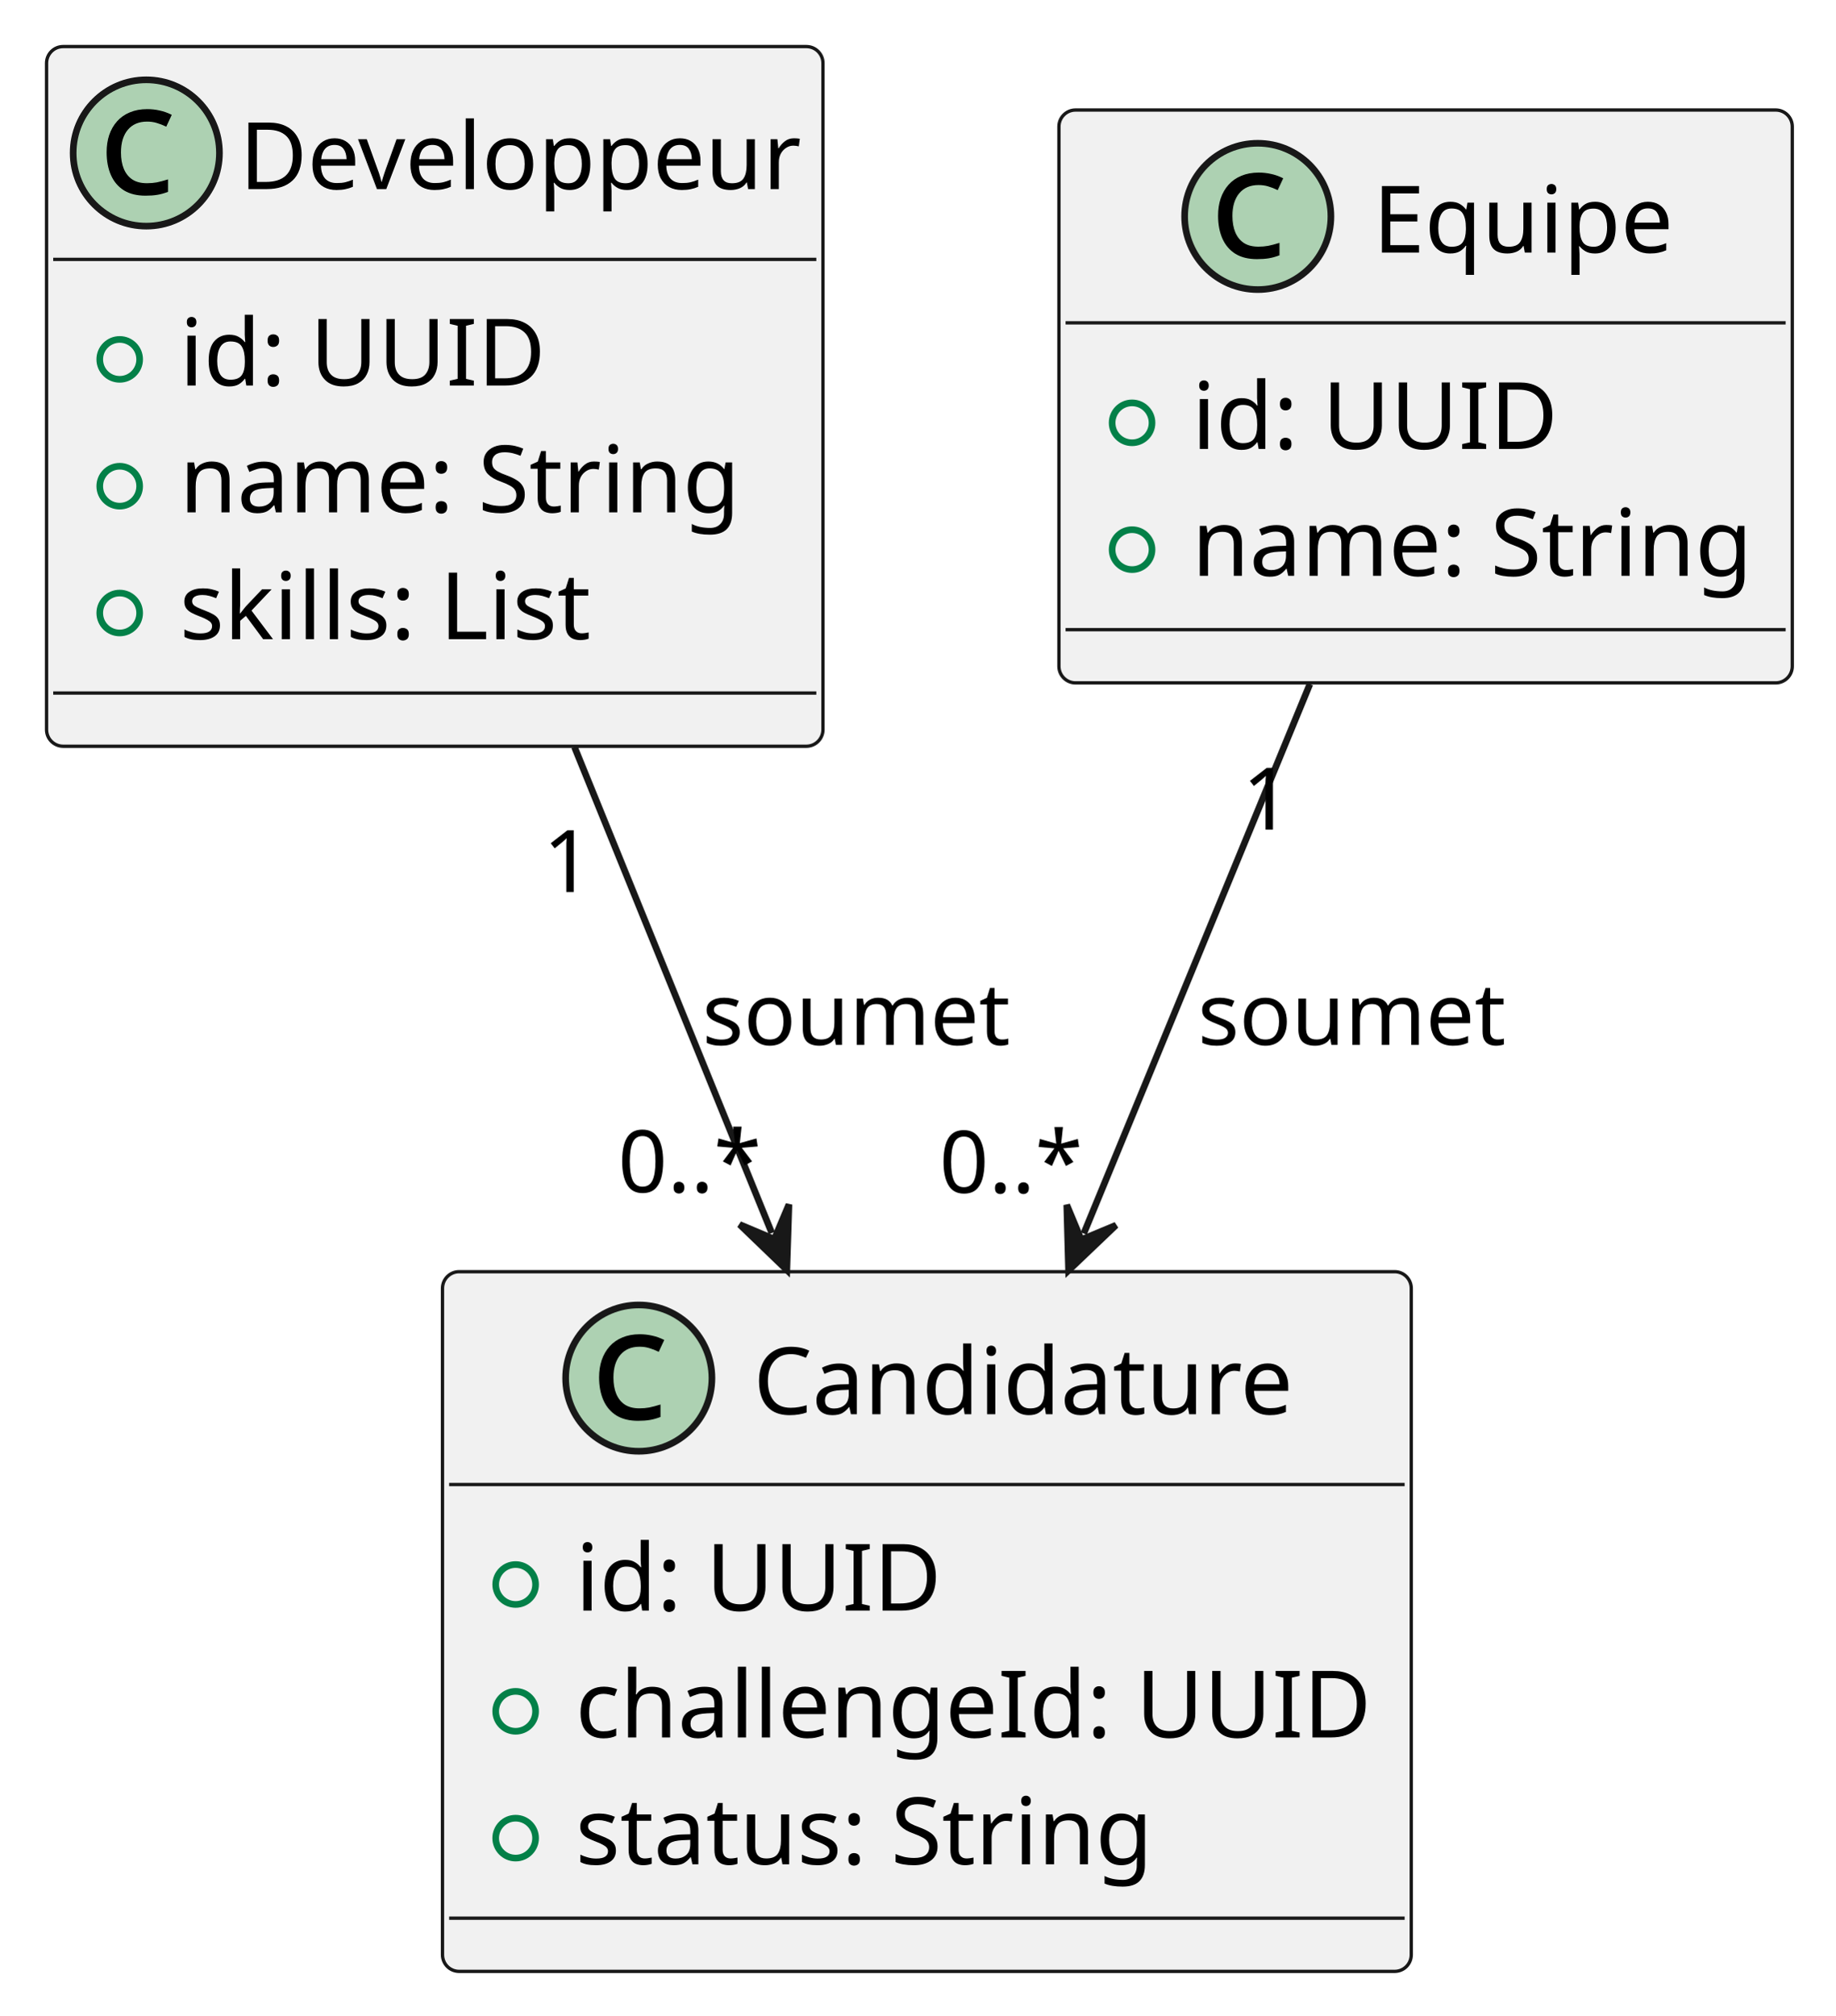
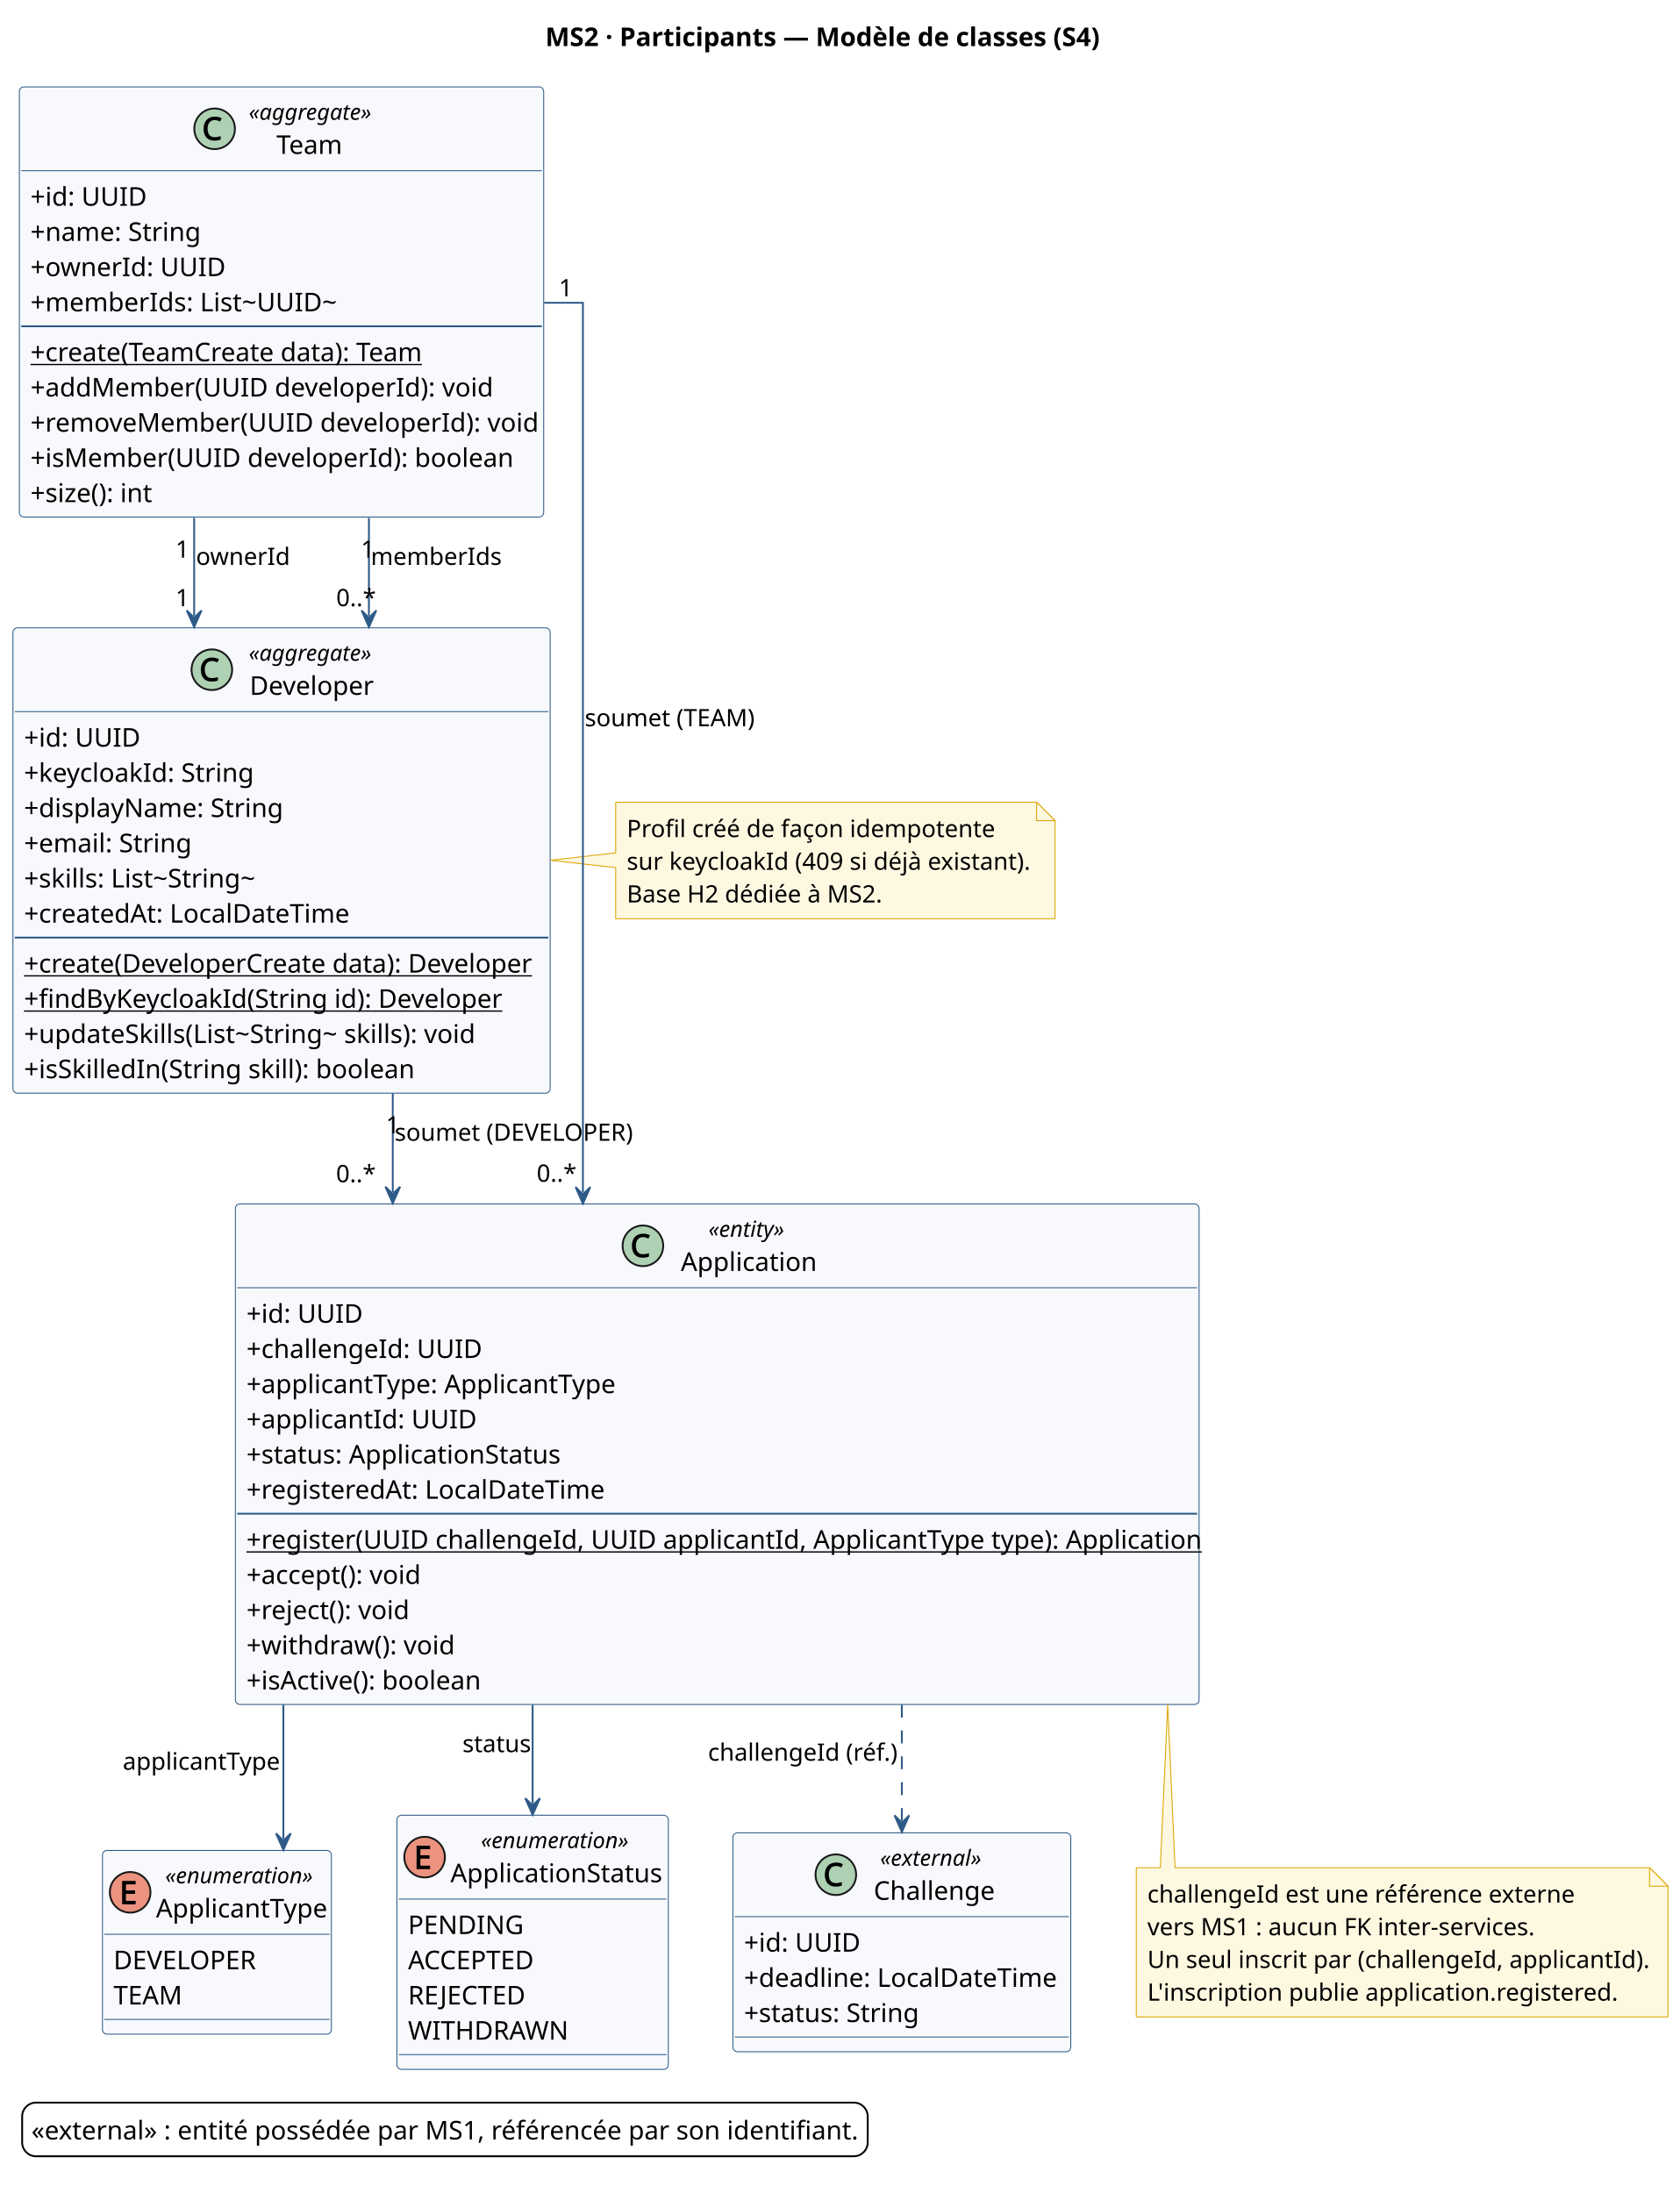
- <svg xmlns="http://www.w3.org/2000/svg" contentStyleType="text/css" height="303px" preserveAspectRatio="none" style="width:276px;height:303px;background:#FFFFFF;" version="1.1" viewBox="0 0 276 303" width="276px" zoomAndPan="magnify">
+ <svg xmlns="http://www.w3.org/2000/svg" contentStyleType="text/css" height="1188px" preserveAspectRatio="none" style="width:910px;height:1188px;background:#FFFFFF;" version="1.1" viewBox="0 0 910 1188" width="910px" zoomAndPan="magnify">
  <defs />
  <g>
-     <g id="elem_Developpeur">
-       <rect codeLine="2" fill="#F1F1F1" height="105.204" id="Developpeur" rx="2.5" ry="2.5" style="stroke:#181818;stroke-width:0.5;" width="116.756" x="7" y="7" />
-       <ellipse cx="22" cy="23" fill="#ADD1B2" rx="11" ry="11" style="stroke:#181818;stroke-width:1.0;" />
-       <path d="M22.109,18.281 Q21.188,18.281 20.453,18.594 Q19.734,18.906 19.234,19.5 Q18.734,20.078 18.453,20.953 Q18.188,21.828 18.188,22.922 Q18.188,24.359 18.625,25.406 Q19.078,26.453 19.922,27 Q20.781,27.547 22.094,27.547 Q22.875,27.547 23.562,27.422 Q24.266,27.281 25.266,26.969 L25.266,28.844 Q24.406,29.172 23.641,29.297 Q22.891,29.422 21.875,29.422 Q19.953,29.422 18.641,28.625 Q17.344,27.812 16.688,26.344 Q16.031,24.859 16.031,22.891 Q16.031,21.469 16.422,20.297 Q16.828,19.109 17.609,18.234 Q18.391,17.359 19.531,16.891 Q20.672,16.406 22.141,16.406 Q23.094,16.406 23.984,16.609 Q24.891,16.797 25.828,17.266 L25,19.047 Q24.219,18.672 23.562,18.484 Q22.906,18.281 22.109,18.281 Z " fill="#000000" />
-       <text fill="#000000" font-family="sans-serif" font-size="14" lengthAdjust="spacing" textLength="84.756" x="36" y="28.432">Developpeur</text>
-       <line style="stroke:#181818;stroke-width:0.5;" x1="8" x2="122.756" y1="39" y2="39" />
-       <ellipse cx="18" cy="54.034" fill="none" rx="3" ry="3" style="stroke:#038048;stroke-width:1.0;" />
-       <text fill="#000000" font-family="sans-serif" font-size="14" lengthAdjust="spacing" textLength="55.048" x="27" y="57.966">id: UUID</text>
-       <ellipse cx="18" cy="73.102" fill="none" rx="3" ry="3" style="stroke:#038048;stroke-width:1.0;" />
-       <text fill="#000000" font-family="sans-serif" font-size="14" lengthAdjust="spacing" textLength="84.28" x="27" y="77.034">name: String</text>
-       <ellipse cx="18" cy="92.17" fill="none" rx="3" ry="3" style="stroke:#038048;stroke-width:1.0;" />
-       <text fill="#000000" font-family="sans-serif" font-size="14" lengthAdjust="spacing" textLength="61.824" x="27" y="96.102">skills: List</text>
-       <line style="stroke:#181818;stroke-width:0.5;" x1="8" x2="122.756" y1="104.204" y2="104.204" />
+     <text fill="#000000" font-family="sans-serif" font-size="14" font-weight="bold" lengthAdjust="spacing" textLength="305.75" x="295.375" y="24.966">MS2 · Participants — Modèle de classes (S4)</text>
+     <g id="elem_ApplicantType">
+       <rect codeLine="15" fill="#F7F9FC" height="99.548" id="ApplicantType" rx="2.5" ry="2.5" style="stroke:#2E5A88;stroke-width:0.5;" width="124" x="55.5" y="1002.408" />
+       <ellipse cx="70.5" cy="1025.114" fill="#EB937F" rx="11" ry="11" style="stroke:#181818;stroke-width:1.0;" />
+       <path d="M73.469,1031.614 L66.156,1031.614 L66.156,1018.942 L73.469,1018.942 L73.469,1020.817 L68.203,1020.817 L68.203,1024.083 L73.156,1024.083 L73.156,1025.942 L68.203,1025.942 L68.203,1029.739 L73.469,1029.739 L73.469,1031.614 Z " fill="#000000" />
+       <text fill="#000000" font-family="sans-serif" font-size="12" font-style="italic" lengthAdjust="spacing" textLength="82" x="89.5" y="1020.236">«enumeration»</text>
+       <text fill="#000000" font-family="sans-serif" font-size="14" lengthAdjust="spacing" textLength="92" x="84.5" y="1038.718">ApplicantType</text>
+       <line style="stroke:#2E5A88;stroke-width:0.5;" x1="56.5" x2="178.5" y1="1047.82" y2="1047.82" />
+       <text fill="#000000" font-family="sans-serif" font-size="14" lengthAdjust="spacing" textLength="80" x="61.5" y="1066.786">DEVELOPER</text>
+       <text fill="#000000" font-family="sans-serif" font-size="14" lengthAdjust="spacing" textLength="39" x="61.5" y="1085.854">TEAM</text>
+       <line style="stroke:#2E5A88;stroke-width:0.5;" x1="56.5" x2="178.5" y1="1093.956" y2="1093.956" />
    </g>
-     <g id="elem_Equipe">
-       <rect codeLine="8" fill="#F1F1F1" height="86.136" id="Equipe" rx="2.5" ry="2.5" style="stroke:#181818;stroke-width:0.5;" width="110.28" x="159.24" y="16.54" />
-       <ellipse cx="189.142" cy="32.54" fill="#ADD1B2" rx="11" ry="11" style="stroke:#181818;stroke-width:1.0;" />
-       <path d="M189.251,27.821 Q188.33,27.821 187.595,28.134 Q186.876,28.446 186.376,29.04 Q185.876,29.618 185.595,30.493 Q185.33,31.368 185.33,32.462 Q185.33,33.899 185.767,34.946 Q186.22,35.993 187.064,36.54 Q187.923,37.087 189.236,37.087 Q190.017,37.087 190.705,36.962 Q191.408,36.821 192.408,36.509 L192.408,38.384 Q191.548,38.712 190.783,38.837 Q190.033,38.962 189.017,38.962 Q187.095,38.962 185.783,38.165 Q184.486,37.352 183.83,35.884 Q183.173,34.399 183.173,32.431 Q183.173,31.009 183.564,29.837 Q183.97,28.649 184.751,27.774 Q185.533,26.899 186.673,26.431 Q187.814,25.946 189.283,25.946 Q190.236,25.946 191.126,26.149 Q192.033,26.337 192.97,26.806 L192.142,28.587 Q191.361,28.212 190.705,28.024 Q190.048,27.821 189.251,27.821 Z " fill="#000000" />
-       <text fill="#000000" font-family="sans-serif" font-size="14" lengthAdjust="spacing" textLength="45.164" x="206.454" y="37.972">Equipe</text>
-       <line style="stroke:#181818;stroke-width:0.5;" x1="160.24" x2="268.52" y1="48.54" y2="48.54" />
-       <ellipse cx="170.24" cy="63.574" fill="none" rx="3" ry="3" style="stroke:#038048;stroke-width:1.0;" />
-       <text fill="#000000" font-family="sans-serif" font-size="14" lengthAdjust="spacing" textLength="55.048" x="179.24" y="67.506">id: UUID</text>
-       <ellipse cx="170.24" cy="82.642" fill="none" rx="3" ry="3" style="stroke:#038048;stroke-width:1.0;" />
-       <text fill="#000000" font-family="sans-serif" font-size="14" lengthAdjust="spacing" textLength="84.28" x="179.24" y="86.574">name: String</text>
-       <line style="stroke:#181818;stroke-width:0.5;" x1="160.24" x2="268.52" y1="94.676" y2="94.676" />
+     <g id="elem_ApplicationStatus">
+       <rect codeLine="20" fill="#F7F9FC" height="137.684" id="ApplicationStatus" rx="2.5" ry="2.5" style="stroke:#2E5A88;stroke-width:0.5;" width="147" x="215" y="983.348" />
+       <ellipse cx="230" cy="1006.054" fill="#EB937F" rx="11" ry="11" style="stroke:#181818;stroke-width:1.0;" />
+       <path d="M232.969,1012.554 L225.656,1012.554 L225.656,999.882 L232.969,999.882 L232.969,1001.757 L227.703,1001.757 L227.703,1005.023 L232.656,1005.023 L232.656,1006.882 L227.703,1006.882 L227.703,1010.679 L232.969,1010.679 L232.969,1012.554 Z " fill="#000000" />
+       <text fill="#000000" font-family="sans-serif" font-size="12" font-style="italic" lengthAdjust="spacing" textLength="82" x="260.5" y="1001.176">«enumeration»</text>
+       <text fill="#000000" font-family="sans-serif" font-size="14" lengthAdjust="spacing" textLength="115" x="244" y="1019.658">ApplicationStatus</text>
+       <line style="stroke:#2E5A88;stroke-width:0.5;" x1="216" x2="361" y1="1028.76" y2="1028.76" />
+       <text fill="#000000" font-family="sans-serif" font-size="14" lengthAdjust="spacing" textLength="65" x="221" y="1047.726">PENDING</text>
+       <text fill="#000000" font-family="sans-serif" font-size="14" lengthAdjust="spacing" textLength="72" x="221" y="1066.794">ACCEPTED</text>
+       <text fill="#000000" font-family="sans-serif" font-size="14" lengthAdjust="spacing" textLength="66" x="221" y="1085.862">REJECTED</text>
+       <text fill="#000000" font-family="sans-serif" font-size="14" lengthAdjust="spacing" textLength="90" x="221" y="1104.93">WITHDRAWN</text>
+       <line style="stroke:#2E5A88;stroke-width:0.5;" x1="216" x2="361" y1="1113.032" y2="1113.032" />
    </g>
-     <g id="elem_Candidature">
-       <rect codeLine="13" fill="#F1F1F1" height="105.204" id="Candidature" rx="2.5" ry="2.5" style="stroke:#181818;stroke-width:0.5;" width="145.685" x="66.54" y="191.21" />
-       <ellipse cx="96.058" cy="207.21" fill="#ADD1B2" rx="11" ry="11" style="stroke:#181818;stroke-width:1.0;" />
-       <path d="M96.167,202.491 Q95.245,202.491 94.511,202.804 Q93.792,203.116 93.292,203.71 Q92.792,204.288 92.511,205.163 Q92.245,206.038 92.245,207.132 Q92.245,208.569 92.683,209.616 Q93.136,210.663 93.98,211.21 Q94.839,211.757 96.152,211.757 Q96.933,211.757 97.62,211.632 Q98.323,211.491 99.323,211.179 L99.323,213.054 Q98.464,213.382 97.698,213.507 Q96.948,213.632 95.933,213.632 Q94.011,213.632 92.698,212.835 Q91.402,212.023 90.745,210.554 Q90.089,209.069 90.089,207.101 Q90.089,205.679 90.48,204.507 Q90.886,203.319 91.667,202.444 Q92.448,201.569 93.589,201.101 Q94.73,200.616 96.198,200.616 Q97.152,200.616 98.042,200.819 Q98.948,201.007 99.886,201.476 L99.058,203.257 Q98.277,202.882 97.62,202.694 Q96.964,202.491 96.167,202.491 Z " fill="#000000" />
-       <text fill="#000000" font-family="sans-serif" font-size="14" lengthAdjust="spacing" textLength="81.424" x="113.284" y="212.642">Candidature</text>
-       <line style="stroke:#181818;stroke-width:0.5;" x1="67.54" x2="211.226" y1="223.21" y2="223.21" />
-       <ellipse cx="77.54" cy="238.244" fill="none" rx="3" ry="3" style="stroke:#038048;stroke-width:1.0;" />
-       <text fill="#000000" font-family="sans-serif" font-size="14" lengthAdjust="spacing" textLength="55.048" x="86.54" y="242.176">id: UUID</text>
-       <ellipse cx="77.54" cy="257.312" fill="none" rx="3" ry="3" style="stroke:#038048;stroke-width:1.0;" />
-       <text fill="#000000" font-family="sans-serif" font-size="14" lengthAdjust="spacing" textLength="119.686" x="86.54" y="261.244">challengeId: UUID</text>
-       <ellipse cx="77.54" cy="276.38" fill="none" rx="3" ry="3" style="stroke:#038048;stroke-width:1.0;" />
-       <text fill="#000000" font-family="sans-serif" font-size="14" lengthAdjust="spacing" textLength="86.814" x="86.54" y="280.312">status: String</text>
-       <line style="stroke:#181818;stroke-width:0.5;" x1="67.54" x2="211.226" y1="288.414" y2="288.414" />
+     <g id="elem_Developer">
+       <rect codeLine="27" fill="#F7F9FC" height="252.091" id="Developer" rx="2.5" ry="2.5" style="stroke:#2E5A88;stroke-width:0.5;" width="291" x="7" y="340.098" />
+       <ellipse cx="114.75" cy="362.804" fill="#ADD1B2" rx="11" ry="11" style="stroke:#181818;stroke-width:1.0;" />
+       <path d="M114.859,358.085 Q113.938,358.085 113.203,358.398 Q112.484,358.71 111.984,359.304 Q111.484,359.882 111.203,360.757 Q110.938,361.632 110.938,362.726 Q110.938,364.163 111.375,365.21 Q111.828,366.257 112.672,366.804 Q113.531,367.351 114.844,367.351 Q115.625,367.351 116.312,367.226 Q117.016,367.085 118.016,366.773 L118.016,368.648 Q117.156,368.976 116.391,369.101 Q115.641,369.226 114.625,369.226 Q112.703,369.226 111.391,368.429 Q110.094,367.616 109.438,366.148 Q108.781,364.663 108.781,362.695 Q108.781,361.273 109.172,360.101 Q109.578,358.913 110.359,358.038 Q111.141,357.163 112.281,356.695 Q113.422,356.21 114.891,356.21 Q115.844,356.21 116.734,356.413 Q117.641,356.601 118.578,357.07 L117.75,358.851 Q116.969,358.476 116.312,358.288 Q115.656,358.085 114.859,358.085 Z " fill="#000000" />
+       <text fill="#000000" font-family="sans-serif" font-size="12" font-style="italic" lengthAdjust="spacing" textLength="68" x="134.75" y="357.926">«aggregate»</text>
+       <text fill="#000000" font-family="sans-serif" font-size="14" lengthAdjust="spacing" textLength="67" x="135.25" y="376.408">Developer</text>
+       <line style="stroke:#2E5A88;stroke-width:0.5;" x1="8" x2="297" y1="385.51" y2="385.51" />
+       <text fill="#000000" font-family="sans-serif" font-size="14" lengthAdjust="spacing" textLength="61" x="13" y="404.476">+id: UUID</text>
+       <text fill="#000000" font-family="sans-serif" font-size="14" lengthAdjust="spacing" textLength="123" x="13" y="423.544">+keycloakId: String</text>
+       <text fill="#000000" font-family="sans-serif" font-size="14" lengthAdjust="spacing" textLength="138" x="13" y="442.612">+displayName: String</text>
+       <text fill="#000000" font-family="sans-serif" font-size="14" lengthAdjust="spacing" textLength="89" x="13" y="461.68">+email: String</text>
+       <text fill="#000000" font-family="sans-serif" font-size="14" lengthAdjust="spacing" textLength="126" x="13" y="480.748">+skills: List~String~</text>
+       <text fill="#000000" font-family="sans-serif" font-size="14" lengthAdjust="spacing" textLength="182" x="13" y="499.815">+createdAt: LocalDateTime</text>
+       <line style="stroke:#2E5A88;stroke-width:1.0;" x1="8" x2="297" y1="507.917" y2="507.917" />
+       <text fill="#000000" font-family="sans-serif" font-size="14" lengthAdjust="spacing" text-decoration="underline" textLength="279" x="13" y="526.883">+create(DeveloperCreate data): Developer</text>
+       <text fill="#000000" font-family="sans-serif" font-size="14" lengthAdjust="spacing" text-decoration="underline" textLength="257" x="13" y="545.951">+findByKeycloakId(String id): Developer</text>
+       <text fill="#000000" font-family="sans-serif" font-size="14" lengthAdjust="spacing" textLength="243" x="13" y="565.019">+updateSkills(List~String~ skills): void</text>
+       <text fill="#000000" font-family="sans-serif" font-size="14" lengthAdjust="spacing" textLength="206" x="13" y="584.087">+isSkilledIn(String skill): boolean</text>
    </g>
-     <g id="link_Developpeur_Candidature">
-       <path codeLine="19" d="M86.39,112.33 C96.38,136.95 106.051,160.762 116.061,185.392 " fill="none" id="Developpeur-to-Candidature" style="stroke:#181818;stroke-width:1.0;" />
-       <polygon fill="#181818" points="118.32,190.95,118.637,181.106,116.438,186.318,111.226,184.118,118.32,190.95" style="stroke:#181818;stroke-width:1.0;" />
-       <text fill="#000000" font-family="sans-serif" font-size="13" lengthAdjust="spacing" textLength="46.306" x="105.6" y="157.107">soumet</text>
-       <text fill="#000000" font-family="sans-serif" font-size="13" lengthAdjust="spacing" textLength="7.436" x="81.662" y="134.117">1</text>
-       <text fill="#000000" font-family="sans-serif" font-size="13" lengthAdjust="spacing" textLength="21.567" x="92.921" y="179.268">0..*</text>
+     <g id="elem_Team">
+       <rect codeLine="41" fill="#F7F9FC" height="233.023" id="Team" rx="2.5" ry="2.5" style="stroke:#2E5A88;stroke-width:0.5;" width="284" x="10.5" y="47.068" />
+       <ellipse cx="116.25" cy="69.774" fill="#ADD1B2" rx="11" ry="11" style="stroke:#181818;stroke-width:1.0;" />
+       <path d="M116.359,65.055 Q115.438,65.055 114.703,65.368 Q113.984,65.68 113.484,66.274 Q112.984,66.852 112.703,67.727 Q112.438,68.602 112.438,69.696 Q112.438,71.133 112.875,72.18 Q113.328,73.227 114.172,73.774 Q115.031,74.321 116.344,74.321 Q117.125,74.321 117.812,74.196 Q118.516,74.055 119.516,73.743 L119.516,75.618 Q118.656,75.946 117.891,76.071 Q117.141,76.196 116.125,76.196 Q114.203,76.196 112.891,75.399 Q111.594,74.586 110.938,73.118 Q110.281,71.633 110.281,69.665 Q110.281,68.243 110.672,67.071 Q111.078,65.883 111.859,65.008 Q112.641,64.133 113.781,63.665 Q114.922,63.18 116.391,63.18 Q117.344,63.18 118.234,63.383 Q119.141,63.571 120.078,64.04 L119.25,65.821 Q118.469,65.446 117.812,65.258 Q117.156,65.055 116.359,65.055 Z " fill="#000000" />
+       <text fill="#000000" font-family="sans-serif" font-size="12" font-style="italic" lengthAdjust="spacing" textLength="68" x="134.75" y="64.896">«aggregate»</text>
+       <text fill="#000000" font-family="sans-serif" font-size="14" lengthAdjust="spacing" textLength="38" x="149.75" y="83.378">Team</text>
+       <line style="stroke:#2E5A88;stroke-width:0.5;" x1="11.5" x2="293.5" y1="92.48" y2="92.48" />
+       <text fill="#000000" font-family="sans-serif" font-size="14" lengthAdjust="spacing" textLength="61" x="16.5" y="111.446">+id: UUID</text>
+       <text fill="#000000" font-family="sans-serif" font-size="14" lengthAdjust="spacing" textLength="91" x="16.5" y="130.514">+name: String</text>
+       <text fill="#000000" font-family="sans-serif" font-size="14" lengthAdjust="spacing" textLength="104" x="16.5" y="149.582">+ownerId: UUID</text>
+       <text fill="#000000" font-family="sans-serif" font-size="14" lengthAdjust="spacing" textLength="167" x="16.5" y="168.65">+memberIds: List~UUID~</text>
+       <line style="stroke:#2E5A88;stroke-width:1.0;" x1="11.5" x2="293.5" y1="176.752" y2="176.752" />
+       <text fill="#000000" font-family="sans-serif" font-size="14" lengthAdjust="spacing" text-decoration="underline" textLength="221" x="16.5" y="195.718">+create(TeamCreate data): Team</text>
+       <text fill="#000000" font-family="sans-serif" font-size="14" lengthAdjust="spacing" textLength="246" x="16.5" y="214.786">+addMember(UUID developerId): void</text>
+       <text fill="#000000" font-family="sans-serif" font-size="14" lengthAdjust="spacing" textLength="272" x="16.5" y="233.853">+removeMember(UUID developerId): void</text>
+       <text fill="#000000" font-family="sans-serif" font-size="14" lengthAdjust="spacing" textLength="258" x="16.5" y="252.921">+isMember(UUID developerId): boolean</text>
+       <text fill="#000000" font-family="sans-serif" font-size="14" lengthAdjust="spacing" textLength="67" x="16.5" y="271.989">+size(): int</text>
    </g>
-     <g id="link_Equipe_Candidature">
-       <path codeLine="20" d="M196.98,102.86 C186.16,129.15 174.465,157.582 162.976,185.472 " fill="none" id="Equipe-to-Candidature" style="stroke:#181818;stroke-width:1.0;" />
-       <polygon fill="#181818" points="160.69,191.02,167.817,184.222,162.595,186.397,160.42,181.175,160.69,191.02" style="stroke:#181818;stroke-width:1.0;" />
-       <text fill="#000000" font-family="sans-serif" font-size="13" lengthAdjust="spacing" textLength="46.306" x="180.13" y="157.107">soumet</text>
-       <text fill="#000000" font-family="sans-serif" font-size="13" lengthAdjust="spacing" textLength="7.436" x="186.813" y="124.736">1</text>
-       <text fill="#000000" font-family="sans-serif" font-size="13" lengthAdjust="spacing" textLength="21.567" x="141.25" y="179.347">0..*</text>
+     <g id="elem_Application">
+       <rect codeLine="54" fill="#F7F9FC" height="271.159" id="Application" rx="2.5" ry="2.5" style="stroke:#2E5A88;stroke-width:0.5;" width="522" x="127.5" y="652.188" />
+       <ellipse cx="348.25" cy="674.894" fill="#ADD1B2" rx="11" ry="11" style="stroke:#181818;stroke-width:1.0;" />
+       <path d="M348.359,670.175 Q347.438,670.175 346.703,670.488 Q345.984,670.8 345.484,671.394 Q344.984,671.972 344.703,672.847 Q344.438,673.722 344.438,674.816 Q344.438,676.253 344.875,677.3 Q345.328,678.347 346.172,678.894 Q347.031,679.441 348.344,679.441 Q349.125,679.441 349.812,679.316 Q350.516,679.175 351.516,678.863 L351.516,680.738 Q350.656,681.066 349.891,681.191 Q349.141,681.316 348.125,681.316 Q346.203,681.316 344.891,680.519 Q343.594,679.706 342.938,678.238 Q342.281,676.753 342.281,674.785 Q342.281,673.363 342.672,672.191 Q343.078,671.003 343.859,670.128 Q344.641,669.253 345.781,668.785 Q346.922,668.3 348.391,668.3 Q349.344,668.3 350.234,668.503 Q351.141,668.691 352.078,669.16 L351.25,670.941 Q350.469,670.566 349.812,670.378 Q349.156,670.175 348.359,670.175 Z " fill="#000000" />
+       <text fill="#000000" font-family="sans-serif" font-size="12" font-style="italic" lengthAdjust="spacing" textLength="42" x="383.75" y="670.016">«entity»</text>
+       <text fill="#000000" font-family="sans-serif" font-size="14" lengthAdjust="spacing" textLength="72" x="368.75" y="688.498">Application</text>
+       <line style="stroke:#2E5A88;stroke-width:0.5;" x1="128.5" x2="648.5" y1="697.6" y2="697.6" />
+       <text fill="#000000" font-family="sans-serif" font-size="14" lengthAdjust="spacing" textLength="61" x="133.5" y="716.566">+id: UUID</text>
+       <text fill="#000000" font-family="sans-serif" font-size="14" lengthAdjust="spacing" textLength="124" x="133.5" y="735.634">+challengeId: UUID</text>
+       <text fill="#000000" font-family="sans-serif" font-size="14" lengthAdjust="spacing" textLength="199" x="133.5" y="754.702">+applicantType: ApplicantType</text>
+       <text fill="#000000" font-family="sans-serif" font-size="14" lengthAdjust="spacing" textLength="122" x="133.5" y="773.77">+applicantId: UUID</text>
+       <text fill="#000000" font-family="sans-serif" font-size="14" lengthAdjust="spacing" textLength="173" x="133.5" y="792.838">+status: ApplicationStatus</text>
+       <text fill="#000000" font-family="sans-serif" font-size="14" lengthAdjust="spacing" textLength="198" x="133.5" y="811.905">+registeredAt: LocalDateTime</text>
+       <line style="stroke:#2E5A88;stroke-width:1.0;" x1="128.5" x2="648.5" y1="820.007" y2="820.007" />
+       <text fill="#000000" font-family="sans-serif" font-size="14" lengthAdjust="spacing" text-decoration="underline" textLength="510" x="133.5" y="838.973">+register(UUID challengeId, UUID applicantId, ApplicantType type): Application</text>
+       <text fill="#000000" font-family="sans-serif" font-size="14" lengthAdjust="spacing" textLength="96" x="133.5" y="858.041">+accept(): void</text>
+       <text fill="#000000" font-family="sans-serif" font-size="14" lengthAdjust="spacing" textLength="90" x="133.5" y="877.109">+reject(): void</text>
+       <text fill="#000000" font-family="sans-serif" font-size="14" lengthAdjust="spacing" textLength="112" x="133.5" y="896.177">+withdraw(): void</text>
+       <text fill="#000000" font-family="sans-serif" font-size="14" lengthAdjust="spacing" textLength="128" x="133.5" y="915.245">+isActive(): boolean</text>
    </g>
+     <g id="elem_Challenge">
+       <rect codeLine="69" fill="#F7F9FC" height="118.616" id="Challenge" rx="2.5" ry="2.5" style="stroke:#2E5A88;stroke-width:0.5;" width="183" x="397" y="992.878" />
+       <ellipse cx="452.75" cy="1015.584" fill="#ADD1B2" rx="11" ry="11" style="stroke:#181818;stroke-width:1.0;" />
+       <path d="M452.859,1010.865 Q451.938,1010.865 451.203,1011.178 Q450.484,1011.49 449.984,1012.084 Q449.484,1012.662 449.203,1013.537 Q448.938,1014.412 448.938,1015.506 Q448.938,1016.943 449.375,1017.99 Q449.828,1019.037 450.672,1019.584 Q451.531,1020.131 452.844,1020.131 Q453.625,1020.131 454.312,1020.006 Q455.016,1019.865 456.016,1019.553 L456.016,1021.428 Q455.156,1021.756 454.391,1021.881 Q453.641,1022.006 452.625,1022.006 Q450.703,1022.006 449.391,1021.209 Q448.094,1020.396 447.438,1018.928 Q446.781,1017.443 446.781,1015.475 Q446.781,1014.053 447.172,1012.881 Q447.578,1011.693 448.359,1010.818 Q449.141,1009.943 450.281,1009.475 Q451.422,1008.99 452.891,1008.99 Q453.844,1008.99 454.734,1009.193 Q455.641,1009.381 456.578,1009.85 L455.75,1011.631 Q454.969,1011.256 454.312,1011.068 Q453.656,1010.865 452.859,1010.865 Z " fill="#000000" />
+       <text fill="#000000" font-family="sans-serif" font-size="12" font-style="italic" lengthAdjust="spacing" textLength="56" x="476.75" y="1010.706">«external»</text>
+       <text fill="#000000" font-family="sans-serif" font-size="14" lengthAdjust="spacing" textLength="63" x="473.25" y="1029.188">Challenge</text>
+       <line style="stroke:#2E5A88;stroke-width:0.5;" x1="398" x2="579" y1="1038.29" y2="1038.29" />
+       <text fill="#000000" font-family="sans-serif" font-size="14" lengthAdjust="spacing" textLength="61" x="403" y="1057.256">+id: UUID</text>
+       <text fill="#000000" font-family="sans-serif" font-size="14" lengthAdjust="spacing" textLength="171" x="403" y="1076.324">+deadline: LocalDateTime</text>
+       <text fill="#000000" font-family="sans-serif" font-size="14" lengthAdjust="spacing" textLength="96" x="403" y="1095.392">+status: String</text>
+       <line style="stroke:#2E5A88;stroke-width:0.5;" x1="398" x2="579" y1="1103.494" y2="1103.494" />
+     </g>
+     <g id="elem_GMN15">
+       <path d="M333.5,434.578 L333.5,462.028 L298.11,466.028 L333.5,470.028 L333.5,497.696 A0,0 0 0 0 333.5,497.696 L571.5,497.696 A0,0 0 0 0 571.5,497.696 L571.5,444.578 L561.5,434.578 L333.5,434.578 A0,0 0 0 0 333.5,434.578 " fill="#FFF8E1" style="stroke:#D9A400;stroke-width:0.5;" />
+       <path d="M561.5,434.578 L561.5,444.578 L571.5,444.578 L561.5,434.578 " fill="#FFF8E1" style="stroke:#D9A400;stroke-width:0.5;" />
+       <text fill="#000000" font-family="sans-serif" font-size="13" lengthAdjust="spacing" textLength="199" x="339.5" y="453.475">Profil créé de façon idempotente</text>
+       <text fill="#000000" font-family="sans-serif" font-size="13" lengthAdjust="spacing" textLength="217" x="339.5" y="471.181">sur keycloakId (409 si déjà existant).</text>
+       <text fill="#000000" font-family="sans-serif" font-size="13" lengthAdjust="spacing" textLength="137" x="339.5" y="488.887">Base H2 dédiée à MS2.</text>
+     </g>
+     <g id="elem_GMN18">
+       <path d="M615.5,1011.778 L615.5,1092.602 A0,0 0 0 0 615.5,1092.602 L903.5,1092.602 A0,0 0 0 0 903.5,1092.602 L903.5,1021.778 L893.5,1011.778 L636.5,1011.778 L632.5,923.458 L628.5,1011.778 L615.5,1011.778 A0,0 0 0 0 615.5,1011.778 " fill="#FFF8E1" style="stroke:#D9A400;stroke-width:0.5;" />
+       <path d="M893.5,1011.778 L893.5,1021.778 L903.5,1021.778 L893.5,1011.778 " fill="#FFF8E1" style="stroke:#D9A400;stroke-width:0.5;" />
+       <text fill="#000000" font-family="sans-serif" font-size="13" lengthAdjust="spacing" textLength="236" x="621.5" y="1030.675">challengeId est une référence externe</text>
+       <text fill="#000000" font-family="sans-serif" font-size="13" lengthAdjust="spacing" textLength="209" x="621.5" y="1048.381">vers MS1 : aucun FK inter-services.</text>
+       <text fill="#000000" font-family="sans-serif" font-size="13" lengthAdjust="spacing" textLength="267" x="621.5" y="1066.087">Un seul inscrit par (challengeId, applicantId).</text>
+       <text fill="#000000" font-family="sans-serif" font-size="13" lengthAdjust="spacing" textLength="251" x="621.5" y="1083.793">L'inscription publie application.registered.</text>
+     </g>
+     <g id="link_Developer_Application">
+       <path codeLine="75" d="M212.75,592.328 C212.75,611.868 212.75,626.118 212.75,645.848 " fill="none" id="Developer-to-Application" style="stroke:#2E5A88;stroke-width:1.0;" />
+       <polygon fill="#2E5A88" points="212.75,651.848,216.75,642.848,212.75,646.848,208.75,642.848,212.75,651.848" style="stroke:#2E5A88;stroke-width:1.0;" />
+       <text fill="#000000" font-family="sans-serif" font-size="13" lengthAdjust="spacing" textLength="127" x="213.75" y="617.985">soumet (DEVELOPER)</text>
+       <text fill="#000000" font-family="sans-serif" font-size="13" lengthAdjust="spacing" textLength="7" x="209.031" y="614.032">1</text>
+       <text fill="#000000" font-family="sans-serif" font-size="13" lengthAdjust="spacing" textLength="20" x="182.011" y="640.416">0..*</text>
+     </g>
+     <g id="link_Team_Application">
+       <path codeLine="76" d="M294.74,164.028 C307.51,164.028 315.75,164.028 315.75,164.028 C315.75,164.028 315.75,462.548 315.75,646.038 " fill="none" id="Team-to-Application" style="stroke:#2E5A88;stroke-width:1.0;" />
+       <polygon fill="#2E5A88" points="315.75,652.038,319.75,643.038,315.75,647.038,311.75,643.038,315.75,652.038" style="stroke:#2E5A88;stroke-width:1.0;" />
+       <text fill="#000000" font-family="sans-serif" font-size="13" lengthAdjust="spacing" textLength="92" x="316.75" y="393.425">soumet (TEAM)</text>
+       <text fill="#000000" font-family="sans-serif" font-size="13" lengthAdjust="spacing" textLength="7" x="302.71" y="160.504">1</text>
+       <text fill="#000000" font-family="sans-serif" font-size="13" lengthAdjust="spacing" textLength="20" x="290.707" y="640.168">0..*</text>
+     </g>
+     <g id="link_Team_Developer">
+       <path codeLine="77" d="M105.17,280.558 C105.17,299.928 105.17,314.098 105.17,333.688 " fill="none" id="Team-to-Developer" style="stroke:#2E5A88;stroke-width:1.0;" />
+       <polygon fill="#2E5A88" points="105.17,339.688,109.17,330.688,105.17,334.688,101.17,330.688,105.17,339.688" style="stroke:#2E5A88;stroke-width:1.0;" />
+       <text fill="#000000" font-family="sans-serif" font-size="13" lengthAdjust="spacing" textLength="52" x="106.17" y="306.025">ownerId</text>
+       <text fill="#000000" font-family="sans-serif" font-size="13" lengthAdjust="spacing" textLength="7" x="95.073" y="302.123">1</text>
+       <text fill="#000000" font-family="sans-serif" font-size="13" lengthAdjust="spacing" textLength="7" x="95.073" y="328.383">1</text>
+     </g>
+     <g id="link_Team_Developer">
+       <path codeLine="78" d="M199.83,280.558 C199.83,299.928 199.83,314.098 199.83,333.688 " fill="none" id="Team-to-Developer-1" style="stroke:#2E5A88;stroke-width:1.0;" />
+       <polygon fill="#2E5A88" points="199.83,339.688,203.83,330.688,199.83,334.688,195.83,330.688,199.83,339.688" style="stroke:#2E5A88;stroke-width:1.0;" />
+       <text fill="#000000" font-family="sans-serif" font-size="13" lengthAdjust="spacing" textLength="71" x="200.83" y="306.025">memberIds</text>
+       <text fill="#000000" font-family="sans-serif" font-size="13" lengthAdjust="spacing" textLength="7" x="195.501" y="302.123">1</text>
+       <text fill="#000000" font-family="sans-serif" font-size="13" lengthAdjust="spacing" textLength="20" x="182.105" y="328.383">0..*</text>
+     </g>
+     <g id="link_Application_ApplicantType">
+       <path codeLine="79" d="M153.5,923.458 C153.5,951.608 153.5,973.548 153.5,996.168 " fill="none" id="Application-to-ApplicantType" style="stroke:#2E5A88;stroke-width:1.0;" />
+       <polygon fill="#2E5A88" points="153.5,1002.168,157.5,993.168,153.5,997.168,149.5,993.168,153.5,1002.168" style="stroke:#2E5A88;stroke-width:1.0;" />
+       <text fill="#000000" font-family="sans-serif" font-size="13" lengthAdjust="spacing" textLength="86" x="66.5" y="958.715">applicantType</text>
+     </g>
+     <g id="link_Application_ApplicationStatus">
+       <path codeLine="80" d="M288.5,923.458 C288.5,944.128 288.5,958.688 288.5,977.108 " fill="none" id="Application-to-ApplicationStatus" style="stroke:#2E5A88;stroke-width:1.0;" />
+       <polygon fill="#2E5A88" points="288.5,983.108,292.5,974.108,288.5,978.108,284.5,974.108,288.5,983.108" style="stroke:#2E5A88;stroke-width:1.0;" />
+       <text fill="#000000" font-family="sans-serif" font-size="13" lengthAdjust="spacing" textLength="37" x="250.5" y="949.175">status</text>
+     </g>
+     <g id="link_Application_Challenge">
+       <path codeLine="81" d="M488.5,923.458 C488.5,947.678 488.5,965.748 488.5,986.398 " fill="none" id="Application-to-Challenge" style="stroke:#2E5A88;stroke-width:1.0;stroke-dasharray:7.0,7.0;" />
+       <polygon fill="#2E5A88" points="488.5,992.398,492.5,983.398,488.5,987.398,484.5,983.398,488.5,992.398" style="stroke:#2E5A88;stroke-width:1.0;" />
+       <text fill="#000000" font-family="sans-serif" font-size="13" lengthAdjust="spacing" textLength="104" x="383.5" y="953.825">challengeId (réf.)</text>
+     </g>
+     <rect fill="none" height="29.068" id="_legend" rx="7.5" ry="7.5" style="stroke:#000000;stroke-width:1.0;" width="458" x="12" y="1139.032" />
+     <text fill="#000000" font-family="sans-serif" font-size="14" lengthAdjust="spacing" textLength="448" x="17" y="1158.998">«external» : entité possédée par MS1, référencée par son identifiant.</text>
  </g>
</svg>
